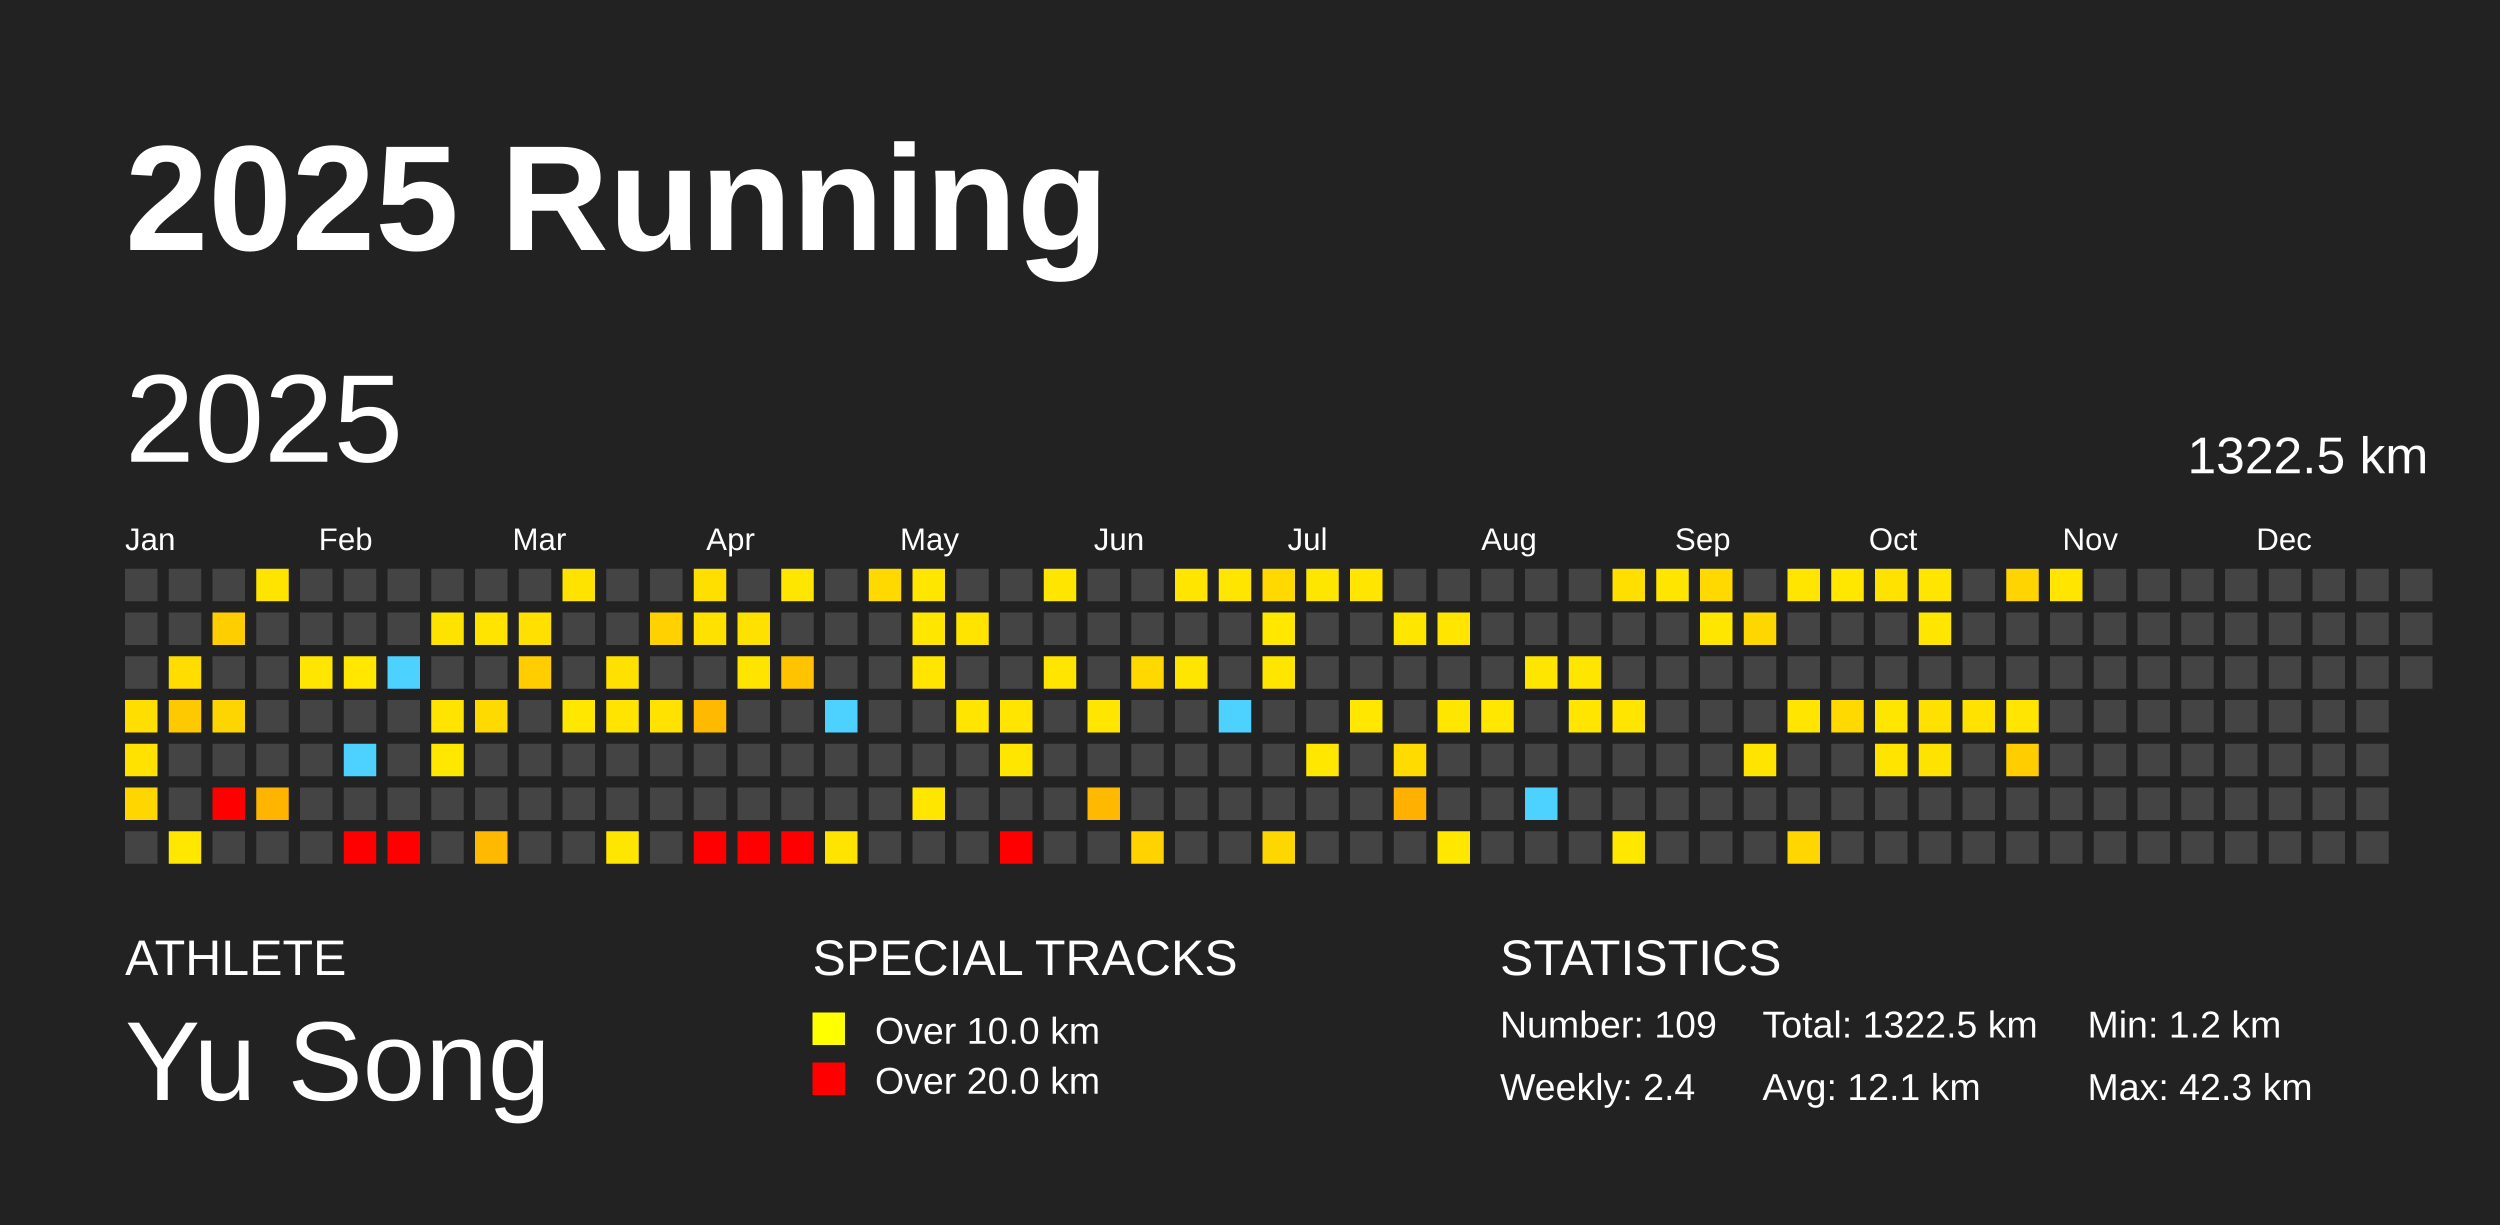
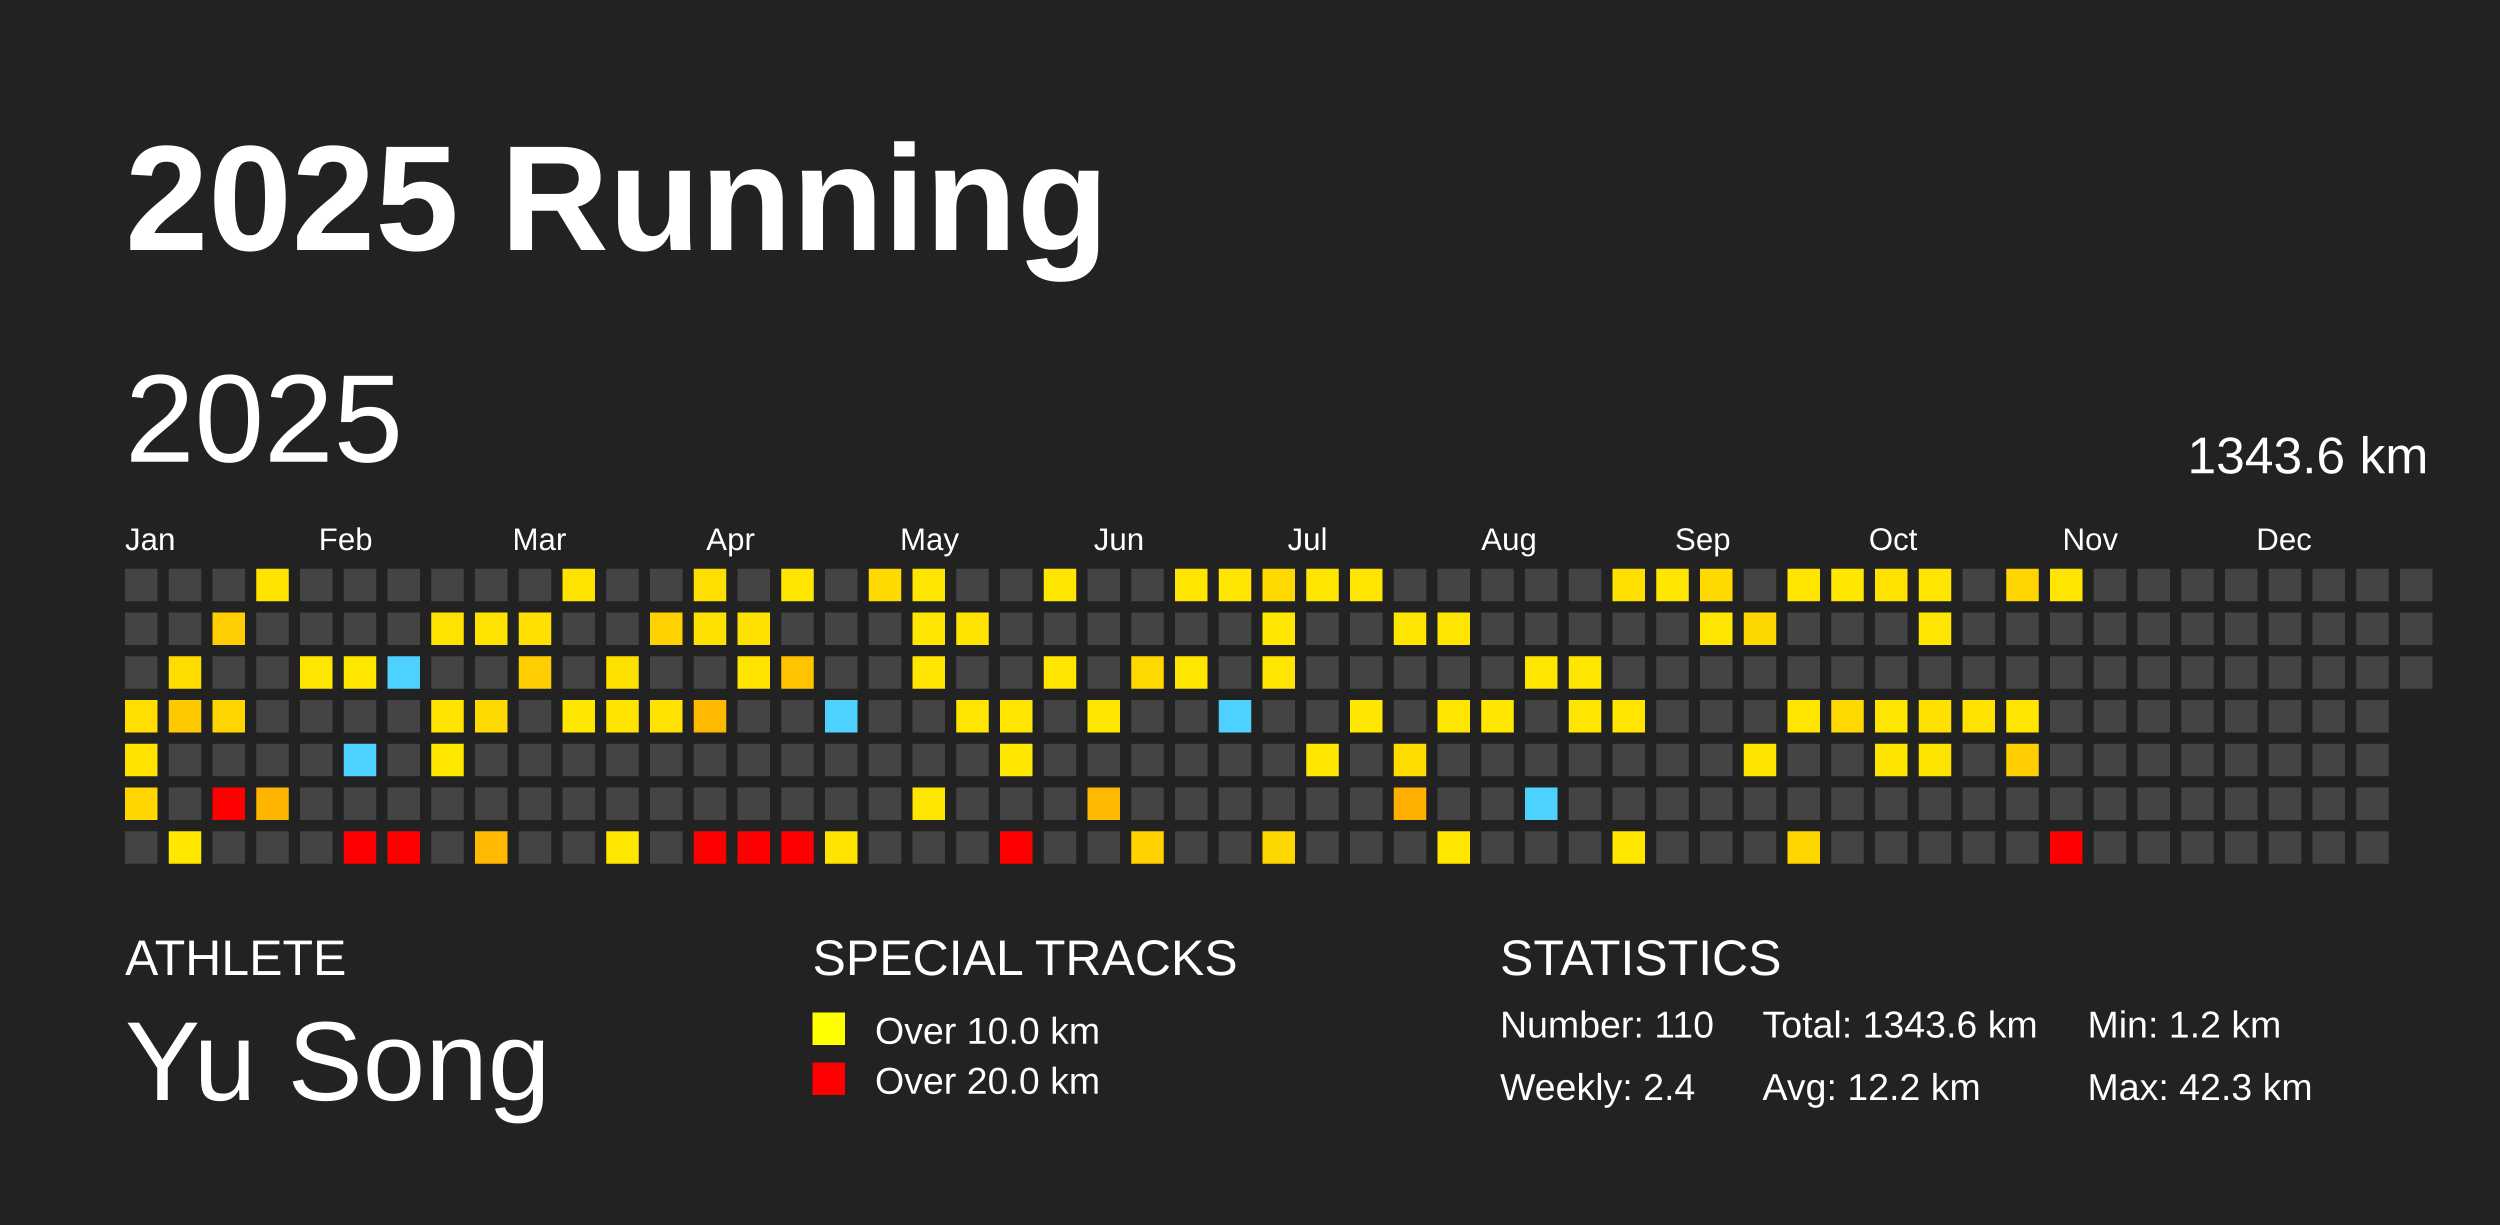
<svg xmlns="http://www.w3.org/2000/svg" baseProfile="full" height="98mm" version="1.1" viewBox="0,0,200,98" width="200mm">
  <defs />
  <rect fill="#222222" height="98" width="200" x="0" y="0" />
  <text fill="#FFFFFF" style="font-size:12px; font-family:Arial; font-weight:bold;" x="10" y="20">2025 Running</text>
  <text fill="#FFFFFF" style="font-size:4px; font-family:Arial" x="10" y="78">ATHLETE</text>
  <text fill="#FFFFFF" style="font-size:9px; font-family:Arial" x="10" y="88">Yu Song</text>
  <text fill="#FFFFFF" style="font-size:4px; font-family:Arial" x="65" y="78">SPECIAL TRACKS</text>
  <rect fill="yellow" height="2.6" width="2.6" x="65" y="81" />
  <text fill="#FFFFFF" style="font-size:3px; font-family:Arial" x="70" y="83.5">Over 10.0 km</text>
  <rect fill="red" height="2.6" width="2.6" x="65" y="85" />
  <text fill="#FFFFFF" style="font-size:3px; font-family:Arial" x="70" y="87.5">Over 20.0 km</text>
  <text fill="#FFFFFF" style="font-size:4px; font-family:Arial" x="120" y="78">STATISTICS</text>
-   <text fill="#FFFFFF" style="font-size:3px; font-family:Arial" x="120" y="83">Number: 109</text>
+   <text fill="#FFFFFF" style="font-size:3px; font-family:Arial" x="120" y="83">Number: 110</text>
  <text fill="#FFFFFF" style="font-size:3px; font-family:Arial" x="120" y="88">Weekly: 2.4</text>
-   <text fill="#FFFFFF" style="font-size:3px; font-family:Arial" x="141" y="83">Total: 1322.5 km</text>
-   <text fill="#FFFFFF" style="font-size:3px; font-family:Arial" x="141" y="88">Avg: 12.1 km</text>
+   <text fill="#FFFFFF" style="font-size:3px; font-family:Arial" x="141" y="83">Total: 1343.6 km</text>
+   <text fill="#FFFFFF" style="font-size:3px; font-family:Arial" x="141" y="88">Avg: 12.2 km</text>
  <text fill="#FFFFFF" style="font-size:3px; font-family:Arial" x="167" y="83">Min: 1.2 km</text>
  <text fill="#FFFFFF" style="font-size:3px; font-family:Arial" x="167" y="88">Max: 42.3 km</text>
  <text dominant-baseline="hanging" fill="#FFFFFF" style="font-size:10.0px; font-family:Arial;" x="10" y="30">2025</text>
-   <text dominant-baseline="hanging" fill="#FFFFFF" style="font-size:4.125px; font-family:Arial;" x="175" y="35">1322.5 km</text>
+   <text dominant-baseline="hanging" fill="#FFFFFF" style="font-size:4.125px; font-family:Arial;" x="175" y="35">1343.6 km</text>
  <text fill="#FFFFFF" style="font-size:2.5px; font-family:Arial" x="10.0" y="44">Jan</text>
  <text fill="#FFFFFF" style="font-size:2.5px; font-family:Arial" x="25.5" y="44">Feb</text>
  <text fill="#FFFFFF" style="font-size:2.5px; font-family:Arial" x="41.0" y="44">Mar</text>
  <text fill="#FFFFFF" style="font-size:2.5px; font-family:Arial" x="56.5" y="44">Apr</text>
  <text fill="#FFFFFF" style="font-size:2.5px; font-family:Arial" x="72.0" y="44">May</text>
  <text fill="#FFFFFF" style="font-size:2.5px; font-family:Arial" x="87.5" y="44">Jun</text>
  <text fill="#FFFFFF" style="font-size:2.5px; font-family:Arial" x="103.0" y="44">Jul</text>
  <text fill="#FFFFFF" style="font-size:2.5px; font-family:Arial" x="118.5" y="44">Aug</text>
  <text fill="#FFFFFF" style="font-size:2.5px; font-family:Arial" x="134.0" y="44">Sep</text>
  <text fill="#FFFFFF" style="font-size:2.5px; font-family:Arial" x="149.5" y="44">Oct</text>
  <text fill="#FFFFFF" style="font-size:2.5px; font-family:Arial" x="165.0" y="44">Nov</text>
  <text fill="#FFFFFF" style="font-size:2.5px; font-family:Arial" x="180.5" y="44">Dec</text>
  <rect fill="#444444" height="2.6" width="2.6" x="10.0" y="45.5" />
  <rect fill="#444444" height="2.6" width="2.6" x="10.0" y="49.0" />
  <rect fill="#444444" height="2.6" width="2.6" x="10.0" y="52.5" />
  <rect fill="#ffde00" height="2.6" width="2.6" x="10.0" y="56.0" />
  <rect fill="#ffe200" height="2.6" width="2.6" x="10.0" y="59.5" />
  <rect fill="#ffd600" height="2.6" width="2.6" x="10.0" y="63.0" />
  <rect fill="#444444" height="2.6" width="2.6" x="10.0" y="66.5" />
  <rect fill="#444444" height="2.6" width="2.6" x="13.5" y="45.5" />
  <rect fill="#444444" height="2.6" width="2.6" x="13.5" y="49.0" />
  <rect fill="#ffdd00" height="2.6" width="2.6" x="13.5" y="52.5" />
  <rect fill="#ffc900" height="2.6" width="2.6" x="13.5" y="56.0" />
  <rect fill="#444444" height="2.6" width="2.6" x="13.5" y="59.5" />
  <rect fill="#444444" height="2.6" width="2.6" x="13.5" y="63.0" />
  <rect fill="#ffe700" height="2.6" width="2.6" x="13.5" y="66.5" />
  <rect fill="#444444" height="2.6" width="2.6" x="17.0" y="45.5" />
  <rect fill="#ffce00" height="2.6" width="2.6" x="17.0" y="49.0" />
  <rect fill="#444444" height="2.6" width="2.6" x="17.0" y="52.5" />
  <rect fill="#ffd500" height="2.6" width="2.6" x="17.0" y="56.0" />
  <rect fill="#444444" height="2.6" width="2.6" x="17.0" y="59.5" />
  <rect fill="red" height="2.6" width="2.6" x="17.0" y="63.0" />
  <rect fill="#444444" height="2.6" width="2.6" x="17.0" y="66.5" />
  <rect fill="#ffe400" height="2.6" width="2.6" x="20.5" y="45.5" />
  <rect fill="#444444" height="2.6" width="2.6" x="20.5" y="49.0" />
  <rect fill="#444444" height="2.6" width="2.6" x="20.5" y="52.5" />
  <rect fill="#444444" height="2.6" width="2.6" x="20.5" y="56.0" />
  <rect fill="#444444" height="2.6" width="2.6" x="20.5" y="59.5" />
  <rect fill="#ffb500" height="2.6" width="2.6" x="20.5" y="63.0" />
  <rect fill="#444444" height="2.6" width="2.6" x="20.5" y="66.5" />
  <rect fill="#444444" height="2.6" width="2.6" x="24.0" y="45.5" />
  <rect fill="#444444" height="2.6" width="2.6" x="24.0" y="49.0" />
  <rect fill="#ffe600" height="2.6" width="2.6" x="24.0" y="52.5" />
  <rect fill="#444444" height="2.6" width="2.6" x="24.0" y="56.0" />
  <rect fill="#444444" height="2.6" width="2.6" x="24.0" y="59.5" />
  <rect fill="#444444" height="2.6" width="2.6" x="24.0" y="63.0" />
  <rect fill="#444444" height="2.6" width="2.6" x="24.0" y="66.5" />
  <rect fill="#444444" height="2.6" width="2.6" x="27.5" y="45.5" />
  <rect fill="#444444" height="2.6" width="2.6" x="27.5" y="49.0" />
  <rect fill="#ffe700" height="2.6" width="2.6" x="27.5" y="52.5" />
  <rect fill="#444444" height="2.6" width="2.6" x="27.5" y="56.0" />
  <rect fill="#4dd2ff" height="2.6" width="2.6" x="27.5" y="59.5" />
  <rect fill="#444444" height="2.6" width="2.6" x="27.5" y="63.0" />
  <rect fill="red" height="2.6" width="2.6" x="27.5" y="66.5" />
  <rect fill="#444444" height="2.6" width="2.6" x="31.0" y="45.5" />
  <rect fill="#444444" height="2.6" width="2.6" x="31.0" y="49.0" />
  <rect fill="#4dd2ff" height="2.6" width="2.6" x="31.0" y="52.5" />
  <rect fill="#444444" height="2.6" width="2.6" x="31.0" y="56.0" />
  <rect fill="#444444" height="2.6" width="2.6" x="31.0" y="59.5" />
  <rect fill="#444444" height="2.6" width="2.6" x="31.0" y="63.0" />
  <rect fill="red" height="2.6" width="2.6" x="31.0" y="66.5" />
  <rect fill="#444444" height="2.6" width="2.6" x="34.5" y="45.5" />
  <rect fill="#ffe300" height="2.6" width="2.6" x="34.5" y="49.0" />
  <rect fill="#444444" height="2.6" width="2.6" x="34.5" y="52.5" />
  <rect fill="#ffe400" height="2.6" width="2.6" x="34.5" y="56.0" />
  <rect fill="#ffe700" height="2.6" width="2.6" x="34.5" y="59.5" />
  <rect fill="#444444" height="2.6" width="2.6" x="34.5" y="63.0" />
  <rect fill="#444444" height="2.6" width="2.6" x="34.5" y="66.5" />
  <rect fill="#444444" height="2.6" width="2.6" x="38.0" y="45.5" />
  <rect fill="#ffe400" height="2.6" width="2.6" x="38.0" y="49.0" />
  <rect fill="#444444" height="2.6" width="2.6" x="38.0" y="52.5" />
  <rect fill="#ffda00" height="2.6" width="2.6" x="38.0" y="56.0" />
  <rect fill="#444444" height="2.6" width="2.6" x="38.0" y="59.5" />
  <rect fill="#444444" height="2.6" width="2.6" x="38.0" y="63.0" />
  <rect fill="#ffb900" height="2.6" width="2.6" x="38.0" y="66.5" />
  <rect fill="#444444" height="2.6" width="2.6" x="41.5" y="45.5" />
  <rect fill="#ffe000" height="2.6" width="2.6" x="41.5" y="49.0" />
  <rect fill="#ffcd00" height="2.6" width="2.6" x="41.5" y="52.5" />
  <rect fill="#444444" height="2.6" width="2.6" x="41.5" y="56.0" />
  <rect fill="#444444" height="2.6" width="2.6" x="41.5" y="59.5" />
  <rect fill="#444444" height="2.6" width="2.6" x="41.5" y="63.0" />
  <rect fill="#444444" height="2.6" width="2.6" x="41.5" y="66.5" />
  <rect fill="#ffe300" height="2.6" width="2.6" x="45.0" y="45.5" />
  <rect fill="#444444" height="2.6" width="2.6" x="45.0" y="49.0" />
  <rect fill="#444444" height="2.6" width="2.6" x="45.0" y="52.5" />
  <rect fill="#ffe700" height="2.6" width="2.6" x="45.0" y="56.0" />
  <rect fill="#444444" height="2.6" width="2.6" x="45.0" y="59.5" />
  <rect fill="#444444" height="2.6" width="2.6" x="45.0" y="63.0" />
  <rect fill="#444444" height="2.6" width="2.6" x="45.0" y="66.5" />
  <rect fill="#444444" height="2.6" width="2.6" x="48.5" y="45.5" />
  <rect fill="#444444" height="2.6" width="2.6" x="48.5" y="49.0" />
  <rect fill="#ffe100" height="2.6" width="2.6" x="48.5" y="52.5" />
  <rect fill="#ffe400" height="2.6" width="2.6" x="48.5" y="56.0" />
  <rect fill="#444444" height="2.6" width="2.6" x="48.5" y="59.5" />
  <rect fill="#444444" height="2.6" width="2.6" x="48.5" y="63.0" />
  <rect fill="#ffe600" height="2.6" width="2.6" x="48.5" y="66.5" />
  <rect fill="#444444" height="2.6" width="2.6" x="52.0" y="45.5" />
  <rect fill="#ffd100" height="2.6" width="2.6" x="52.0" y="49.0" />
  <rect fill="#444444" height="2.6" width="2.6" x="52.0" y="52.5" />
  <rect fill="#ffe200" height="2.6" width="2.6" x="52.0" y="56.0" />
  <rect fill="#444444" height="2.6" width="2.6" x="52.0" y="59.5" />
  <rect fill="#444444" height="2.6" width="2.6" x="52.0" y="63.0" />
  <rect fill="#444444" height="2.6" width="2.6" x="52.0" y="66.5" />
  <rect fill="#ffdf00" height="2.6" width="2.6" x="55.5" y="45.5" />
  <rect fill="#ffe100" height="2.6" width="2.6" x="55.5" y="49.0" />
  <rect fill="#444444" height="2.6" width="2.6" x="55.5" y="52.5" />
  <rect fill="#ffba00" height="2.6" width="2.6" x="55.5" y="56.0" />
  <rect fill="#444444" height="2.6" width="2.6" x="55.5" y="59.5" />
  <rect fill="#444444" height="2.6" width="2.6" x="55.5" y="63.0" />
  <rect fill="red" height="2.6" width="2.6" x="55.5" y="66.5" />
  <rect fill="#444444" height="2.6" width="2.6" x="59.0" y="45.5" />
  <rect fill="#ffe100" height="2.6" width="2.6" x="59.0" y="49.0" />
  <rect fill="#ffe400" height="2.6" width="2.6" x="59.0" y="52.5" />
  <rect fill="#444444" height="2.6" width="2.6" x="59.0" y="56.0" />
  <rect fill="#444444" height="2.6" width="2.6" x="59.0" y="59.5" />
  <rect fill="#444444" height="2.6" width="2.6" x="59.0" y="63.0" />
  <rect fill="red" height="2.6" width="2.6" x="59.0" y="66.5" />
  <rect fill="#ffe600" height="2.6" width="2.6" x="62.5" y="45.5" />
  <rect fill="#444444" height="2.6" width="2.6" x="62.5" y="49.0" />
  <rect fill="#ffc300" height="2.6" width="2.6" x="62.5" y="52.5" />
  <rect fill="#444444" height="2.6" width="2.6" x="62.5" y="56.0" />
  <rect fill="#444444" height="2.6" width="2.6" x="62.5" y="59.5" />
  <rect fill="#444444" height="2.6" width="2.6" x="62.5" y="63.0" />
  <rect fill="red" height="2.6" width="2.6" x="62.5" y="66.5" />
  <rect fill="#444444" height="2.6" width="2.6" x="66.0" y="45.5" />
  <rect fill="#444444" height="2.6" width="2.6" x="66.0" y="49.0" />
  <rect fill="#444444" height="2.6" width="2.6" x="66.0" y="52.5" />
  <rect fill="#4dd2ff" height="2.6" width="2.6" x="66.0" y="56.0" />
  <rect fill="#444444" height="2.6" width="2.6" x="66.0" y="59.5" />
  <rect fill="#444444" height="2.6" width="2.6" x="66.0" y="63.0" />
  <rect fill="#ffe400" height="2.6" width="2.6" x="66.0" y="66.5" />
  <rect fill="#ffd900" height="2.6" width="2.6" x="69.5" y="45.5" />
  <rect fill="#444444" height="2.6" width="2.6" x="69.5" y="49.0" />
  <rect fill="#444444" height="2.6" width="2.6" x="69.5" y="52.5" />
  <rect fill="#444444" height="2.6" width="2.6" x="69.5" y="56.0" />
  <rect fill="#444444" height="2.6" width="2.6" x="69.5" y="59.5" />
  <rect fill="#444444" height="2.6" width="2.6" x="69.5" y="63.0" />
  <rect fill="#444444" height="2.6" width="2.6" x="69.5" y="66.5" />
  <rect fill="#ffe600" height="2.6" width="2.6" x="73.0" y="45.5" />
  <rect fill="#ffe600" height="2.6" width="2.6" x="73.0" y="49.0" />
  <rect fill="#ffe500" height="2.6" width="2.6" x="73.0" y="52.5" />
  <rect fill="#444444" height="2.6" width="2.6" x="73.0" y="56.0" />
  <rect fill="#444444" height="2.6" width="2.6" x="73.0" y="59.5" />
  <rect fill="#ffe600" height="2.6" width="2.6" x="73.0" y="63.0" />
  <rect fill="#444444" height="2.6" width="2.6" x="73.0" y="66.5" />
  <rect fill="#444444" height="2.6" width="2.6" x="76.5" y="45.5" />
  <rect fill="#ffe400" height="2.6" width="2.6" x="76.5" y="49.0" />
  <rect fill="#444444" height="2.6" width="2.6" x="76.5" y="52.5" />
  <rect fill="#ffe500" height="2.6" width="2.6" x="76.5" y="56.0" />
  <rect fill="#444444" height="2.6" width="2.6" x="76.5" y="59.5" />
  <rect fill="#444444" height="2.6" width="2.6" x="76.5" y="63.0" />
  <rect fill="#444444" height="2.6" width="2.6" x="76.5" y="66.5" />
  <rect fill="#444444" height="2.6" width="2.6" x="80.0" y="45.5" />
  <rect fill="#444444" height="2.6" width="2.6" x="80.0" y="49.0" />
  <rect fill="#444444" height="2.6" width="2.6" x="80.0" y="52.5" />
  <rect fill="#ffe500" height="2.6" width="2.6" x="80.0" y="56.0" />
  <rect fill="#ffe600" height="2.6" width="2.6" x="80.0" y="59.5" />
  <rect fill="#444444" height="2.6" width="2.6" x="80.0" y="63.0" />
  <rect fill="red" height="2.6" width="2.6" x="80.0" y="66.5" />
  <rect fill="#ffe600" height="2.6" width="2.6" x="83.5" y="45.5" />
  <rect fill="#444444" height="2.6" width="2.6" x="83.5" y="49.0" />
  <rect fill="#ffe500" height="2.6" width="2.6" x="83.5" y="52.5" />
  <rect fill="#444444" height="2.6" width="2.6" x="83.5" y="56.0" />
  <rect fill="#444444" height="2.6" width="2.6" x="83.5" y="59.5" />
  <rect fill="#444444" height="2.6" width="2.6" x="83.5" y="63.0" />
  <rect fill="#444444" height="2.6" width="2.6" x="83.5" y="66.5" />
  <rect fill="#444444" height="2.6" width="2.6" x="87.0" y="45.5" />
  <rect fill="#444444" height="2.6" width="2.6" x="87.0" y="49.0" />
  <rect fill="#444444" height="2.6" width="2.6" x="87.0" y="52.5" />
  <rect fill="#ffe600" height="2.6" width="2.6" x="87.0" y="56.0" />
  <rect fill="#444444" height="2.6" width="2.6" x="87.0" y="59.5" />
  <rect fill="#ffb900" height="2.6" width="2.6" x="87.0" y="63.0" />
  <rect fill="#444444" height="2.6" width="2.6" x="87.0" y="66.5" />
  <rect fill="#444444" height="2.6" width="2.6" x="90.5" y="45.5" />
  <rect fill="#444444" height="2.6" width="2.6" x="90.5" y="49.0" />
  <rect fill="#ffd800" height="2.6" width="2.6" x="90.5" y="52.5" />
  <rect fill="#444444" height="2.6" width="2.6" x="90.5" y="56.0" />
  <rect fill="#444444" height="2.6" width="2.6" x="90.5" y="59.5" />
  <rect fill="#444444" height="2.6" width="2.6" x="90.5" y="63.0" />
  <rect fill="#ffd200" height="2.6" width="2.6" x="90.5" y="66.5" />
  <rect fill="#ffe500" height="2.6" width="2.6" x="94.0" y="45.5" />
  <rect fill="#444444" height="2.6" width="2.6" x="94.0" y="49.0" />
  <rect fill="#ffe600" height="2.6" width="2.6" x="94.0" y="52.5" />
  <rect fill="#444444" height="2.6" width="2.6" x="94.0" y="56.0" />
  <rect fill="#444444" height="2.6" width="2.6" x="94.0" y="59.5" />
  <rect fill="#444444" height="2.6" width="2.6" x="94.0" y="63.0" />
  <rect fill="#444444" height="2.6" width="2.6" x="94.0" y="66.5" />
  <rect fill="#ffe500" height="2.6" width="2.6" x="97.5" y="45.5" />
  <rect fill="#444444" height="2.6" width="2.6" x="97.5" y="49.0" />
  <rect fill="#444444" height="2.6" width="2.6" x="97.5" y="52.5" />
  <rect fill="#4dd2ff" height="2.6" width="2.6" x="97.5" y="56.0" />
  <rect fill="#444444" height="2.6" width="2.6" x="97.5" y="59.5" />
  <rect fill="#444444" height="2.6" width="2.6" x="97.5" y="63.0" />
  <rect fill="#444444" height="2.6" width="2.6" x="97.5" y="66.5" />
  <rect fill="#ffd900" height="2.6" width="2.6" x="101.0" y="45.5" />
  <rect fill="#ffe700" height="2.6" width="2.6" x="101.0" y="49.0" />
  <rect fill="#ffe600" height="2.6" width="2.6" x="101.0" y="52.5" />
  <rect fill="#444444" height="2.6" width="2.6" x="101.0" y="56.0" />
  <rect fill="#444444" height="2.6" width="2.6" x="101.0" y="59.5" />
  <rect fill="#444444" height="2.6" width="2.6" x="101.0" y="63.0" />
  <rect fill="#ffd700" height="2.6" width="2.6" x="101.0" y="66.5" />
  <rect fill="#ffe600" height="2.6" width="2.6" x="104.5" y="45.5" />
  <rect fill="#444444" height="2.6" width="2.6" x="104.5" y="49.0" />
  <rect fill="#444444" height="2.6" width="2.6" x="104.5" y="52.5" />
  <rect fill="#444444" height="2.6" width="2.6" x="104.5" y="56.0" />
  <rect fill="#ffe700" height="2.6" width="2.6" x="104.5" y="59.5" />
  <rect fill="#444444" height="2.6" width="2.6" x="104.5" y="63.0" />
  <rect fill="#444444" height="2.6" width="2.6" x="104.5" y="66.5" />
  <rect fill="#ffe500" height="2.6" width="2.6" x="108.0" y="45.5" />
  <rect fill="#444444" height="2.6" width="2.6" x="108.0" y="49.0" />
  <rect fill="#444444" height="2.6" width="2.6" x="108.0" y="52.5" />
  <rect fill="#ffe700" height="2.6" width="2.6" x="108.0" y="56.0" />
  <rect fill="#444444" height="2.6" width="2.6" x="108.0" y="59.5" />
  <rect fill="#444444" height="2.6" width="2.6" x="108.0" y="63.0" />
  <rect fill="#444444" height="2.6" width="2.6" x="108.0" y="66.5" />
  <rect fill="#444444" height="2.6" width="2.6" x="111.5" y="45.5" />
  <rect fill="#ffe600" height="2.6" width="2.6" x="111.5" y="49.0" />
  <rect fill="#444444" height="2.6" width="2.6" x="111.5" y="52.5" />
  <rect fill="#444444" height="2.6" width="2.6" x="111.5" y="56.0" />
  <rect fill="#ffdb00" height="2.6" width="2.6" x="111.5" y="59.5" />
  <rect fill="#ffb000" height="2.6" width="2.6" x="111.5" y="63.0" />
  <rect fill="#444444" height="2.6" width="2.6" x="111.5" y="66.5" />
  <rect fill="#444444" height="2.6" width="2.6" x="115.0" y="45.5" />
  <rect fill="#ffe500" height="2.6" width="2.6" x="115.0" y="49.0" />
  <rect fill="#444444" height="2.6" width="2.6" x="115.0" y="52.5" />
  <rect fill="#ffe600" height="2.6" width="2.6" x="115.0" y="56.0" />
  <rect fill="#444444" height="2.6" width="2.6" x="115.0" y="59.5" />
  <rect fill="#444444" height="2.6" width="2.6" x="115.0" y="63.0" />
  <rect fill="#ffe700" height="2.6" width="2.6" x="115.0" y="66.5" />
  <rect fill="#444444" height="2.6" width="2.6" x="118.5" y="45.5" />
  <rect fill="#444444" height="2.6" width="2.6" x="118.5" y="49.0" />
  <rect fill="#444444" height="2.6" width="2.6" x="118.5" y="52.5" />
  <rect fill="#ffe700" height="2.6" width="2.6" x="118.5" y="56.0" />
  <rect fill="#444444" height="2.6" width="2.6" x="118.5" y="59.5" />
  <rect fill="#444444" height="2.6" width="2.6" x="118.5" y="63.0" />
  <rect fill="#444444" height="2.6" width="2.6" x="118.5" y="66.5" />
  <rect fill="#444444" height="2.6" width="2.6" x="122.0" y="45.5" />
  <rect fill="#444444" height="2.6" width="2.6" x="122.0" y="49.0" />
  <rect fill="#ffe600" height="2.6" width="2.6" x="122.0" y="52.5" />
  <rect fill="#444444" height="2.6" width="2.6" x="122.0" y="56.0" />
  <rect fill="#444444" height="2.6" width="2.6" x="122.0" y="59.5" />
  <rect fill="#4dd2ff" height="2.6" width="2.6" x="122.0" y="63.0" />
  <rect fill="#444444" height="2.6" width="2.6" x="122.0" y="66.5" />
  <rect fill="#444444" height="2.6" width="2.6" x="125.5" y="45.5" />
  <rect fill="#444444" height="2.6" width="2.6" x="125.5" y="49.0" />
  <rect fill="#ffe600" height="2.6" width="2.6" x="125.5" y="52.5" />
  <rect fill="#ffe500" height="2.6" width="2.6" x="125.5" y="56.0" />
  <rect fill="#444444" height="2.6" width="2.6" x="125.5" y="59.5" />
  <rect fill="#444444" height="2.6" width="2.6" x="125.5" y="63.0" />
  <rect fill="#444444" height="2.6" width="2.6" x="125.5" y="66.5" />
  <rect fill="#ffdf00" height="2.6" width="2.6" x="129.0" y="45.5" />
  <rect fill="#444444" height="2.6" width="2.6" x="129.0" y="49.0" />
  <rect fill="#444444" height="2.6" width="2.6" x="129.0" y="52.5" />
  <rect fill="#ffe500" height="2.6" width="2.6" x="129.0" y="56.0" />
  <rect fill="#444444" height="2.6" width="2.6" x="129.0" y="59.5" />
  <rect fill="#444444" height="2.6" width="2.6" x="129.0" y="63.0" />
  <rect fill="#ffe700" height="2.6" width="2.6" x="129.0" y="66.5" />
  <rect fill="#ffe600" height="2.6" width="2.6" x="132.5" y="45.5" />
  <rect fill="#444444" height="2.6" width="2.6" x="132.5" y="49.0" />
  <rect fill="#444444" height="2.6" width="2.6" x="132.5" y="52.5" />
  <rect fill="#444444" height="2.6" width="2.6" x="132.5" y="56.0" />
  <rect fill="#444444" height="2.6" width="2.6" x="132.5" y="59.5" />
  <rect fill="#444444" height="2.6" width="2.6" x="132.5" y="63.0" />
  <rect fill="#444444" height="2.6" width="2.6" x="132.5" y="66.5" />
  <rect fill="#ffd900" height="2.6" width="2.6" x="136.0" y="45.5" />
  <rect fill="#ffe600" height="2.6" width="2.6" x="136.0" y="49.0" />
  <rect fill="#444444" height="2.6" width="2.6" x="136.0" y="52.5" />
  <rect fill="#444444" height="2.6" width="2.6" x="136.0" y="56.0" />
  <rect fill="#444444" height="2.6" width="2.6" x="136.0" y="59.5" />
  <rect fill="#444444" height="2.6" width="2.6" x="136.0" y="63.0" />
  <rect fill="#444444" height="2.6" width="2.6" x="136.0" y="66.5" />
  <rect fill="#444444" height="2.6" width="2.6" x="139.5" y="45.5" />
  <rect fill="#ffd700" height="2.6" width="2.6" x="139.5" y="49.0" />
  <rect fill="#444444" height="2.6" width="2.6" x="139.5" y="52.5" />
  <rect fill="#444444" height="2.6" width="2.6" x="139.5" y="56.0" />
  <rect fill="#ffe400" height="2.6" width="2.6" x="139.5" y="59.5" />
  <rect fill="#444444" height="2.6" width="2.6" x="139.5" y="63.0" />
  <rect fill="#444444" height="2.6" width="2.6" x="139.5" y="66.5" />
  <rect fill="#ffe500" height="2.6" width="2.6" x="143.0" y="45.5" />
  <rect fill="#444444" height="2.6" width="2.6" x="143.0" y="49.0" />
  <rect fill="#444444" height="2.6" width="2.6" x="143.0" y="52.5" />
  <rect fill="#ffe500" height="2.6" width="2.6" x="143.0" y="56.0" />
  <rect fill="#444444" height="2.6" width="2.6" x="143.0" y="59.5" />
  <rect fill="#444444" height="2.6" width="2.6" x="143.0" y="63.0" />
  <rect fill="#ffd600" height="2.6" width="2.6" x="143.0" y="66.5" />
  <rect fill="#ffe700" height="2.6" width="2.6" x="146.5" y="45.5" />
  <rect fill="#444444" height="2.6" width="2.6" x="146.5" y="49.0" />
  <rect fill="#444444" height="2.6" width="2.6" x="146.5" y="52.5" />
  <rect fill="#ffd900" height="2.6" width="2.6" x="146.5" y="56.0" />
  <rect fill="#444444" height="2.6" width="2.6" x="146.5" y="59.5" />
  <rect fill="#444444" height="2.6" width="2.6" x="146.5" y="63.0" />
  <rect fill="#444444" height="2.6" width="2.6" x="146.5" y="66.5" />
  <rect fill="#ffe200" height="2.6" width="2.6" x="150.0" y="45.5" />
  <rect fill="#444444" height="2.6" width="2.6" x="150.0" y="49.0" />
  <rect fill="#444444" height="2.6" width="2.6" x="150.0" y="52.5" />
  <rect fill="#ffe600" height="2.6" width="2.6" x="150.0" y="56.0" />
  <rect fill="#ffe400" height="2.6" width="2.6" x="150.0" y="59.5" />
  <rect fill="#444444" height="2.6" width="2.6" x="150.0" y="63.0" />
  <rect fill="#444444" height="2.6" width="2.6" x="150.0" y="66.5" />
  <rect fill="#ffe500" height="2.6" width="2.6" x="153.5" y="45.5" />
  <rect fill="#ffe600" height="2.6" width="2.6" x="153.5" y="49.0" />
  <rect fill="#444444" height="2.6" width="2.6" x="153.5" y="52.5" />
  <rect fill="#ffe100" height="2.6" width="2.6" x="153.5" y="56.0" />
  <rect fill="#ffe300" height="2.6" width="2.6" x="153.5" y="59.5" />
  <rect fill="#444444" height="2.6" width="2.6" x="153.5" y="63.0" />
  <rect fill="#444444" height="2.6" width="2.6" x="153.5" y="66.5" />
  <rect fill="#444444" height="2.6" width="2.6" x="157.0" y="45.5" />
  <rect fill="#444444" height="2.6" width="2.6" x="157.0" y="49.0" />
  <rect fill="#444444" height="2.6" width="2.6" x="157.0" y="52.5" />
  <rect fill="#ffe200" height="2.6" width="2.6" x="157.0" y="56.0" />
  <rect fill="#444444" height="2.6" width="2.6" x="157.0" y="59.5" />
  <rect fill="#444444" height="2.6" width="2.6" x="157.0" y="63.0" />
  <rect fill="#444444" height="2.6" width="2.6" x="157.0" y="66.5" />
  <rect fill="#ffd400" height="2.6" width="2.6" x="160.5" y="45.5" />
  <rect fill="#444444" height="2.6" width="2.6" x="160.5" y="49.0" />
  <rect fill="#444444" height="2.6" width="2.6" x="160.5" y="52.5" />
  <rect fill="#ffe500" height="2.6" width="2.6" x="160.5" y="56.0" />
  <rect fill="#ffcd00" height="2.6" width="2.6" x="160.5" y="59.5" />
  <rect fill="#444444" height="2.6" width="2.6" x="160.5" y="63.0" />
  <rect fill="#444444" height="2.6" width="2.6" x="160.5" y="66.5" />
  <rect fill="#ffe500" height="2.6" width="2.6" x="164.0" y="45.5" />
  <rect fill="#444444" height="2.6" width="2.6" x="164.0" y="49.0" />
  <rect fill="#444444" height="2.6" width="2.6" x="164.0" y="52.5" />
  <rect fill="#444444" height="2.6" width="2.6" x="164.0" y="56.0" />
  <rect fill="#444444" height="2.6" width="2.6" x="164.0" y="59.5" />
  <rect fill="#444444" height="2.6" width="2.6" x="164.0" y="63.0" />
-   <rect fill="#444444" height="2.6" width="2.6" x="164.0" y="66.5" />
+   <rect fill="red" height="2.6" width="2.6" x="164.0" y="66.5" />
  <rect fill="#444444" height="2.6" width="2.6" x="167.5" y="45.5" />
  <rect fill="#444444" height="2.6" width="2.6" x="167.5" y="49.0" />
  <rect fill="#444444" height="2.6" width="2.6" x="167.5" y="52.5" />
  <rect fill="#444444" height="2.6" width="2.6" x="167.5" y="56.0" />
  <rect fill="#444444" height="2.6" width="2.6" x="167.5" y="59.5" />
  <rect fill="#444444" height="2.6" width="2.6" x="167.5" y="63.0" />
  <rect fill="#444444" height="2.6" width="2.6" x="167.5" y="66.5" />
  <rect fill="#444444" height="2.6" width="2.6" x="171.0" y="45.5" />
  <rect fill="#444444" height="2.6" width="2.6" x="171.0" y="49.0" />
  <rect fill="#444444" height="2.6" width="2.6" x="171.0" y="52.5" />
  <rect fill="#444444" height="2.6" width="2.6" x="171.0" y="56.0" />
  <rect fill="#444444" height="2.6" width="2.6" x="171.0" y="59.5" />
  <rect fill="#444444" height="2.6" width="2.6" x="171.0" y="63.0" />
  <rect fill="#444444" height="2.6" width="2.6" x="171.0" y="66.5" />
  <rect fill="#444444" height="2.6" width="2.6" x="174.5" y="45.5" />
  <rect fill="#444444" height="2.6" width="2.6" x="174.5" y="49.0" />
  <rect fill="#444444" height="2.6" width="2.6" x="174.5" y="52.5" />
  <rect fill="#444444" height="2.6" width="2.6" x="174.5" y="56.0" />
  <rect fill="#444444" height="2.6" width="2.6" x="174.5" y="59.5" />
  <rect fill="#444444" height="2.6" width="2.6" x="174.5" y="63.0" />
  <rect fill="#444444" height="2.6" width="2.6" x="174.5" y="66.5" />
  <rect fill="#444444" height="2.6" width="2.6" x="178.0" y="45.5" />
  <rect fill="#444444" height="2.6" width="2.6" x="178.0" y="49.0" />
  <rect fill="#444444" height="2.6" width="2.6" x="178.0" y="52.5" />
  <rect fill="#444444" height="2.6" width="2.6" x="178.0" y="56.0" />
  <rect fill="#444444" height="2.6" width="2.6" x="178.0" y="59.5" />
  <rect fill="#444444" height="2.6" width="2.6" x="178.0" y="63.0" />
  <rect fill="#444444" height="2.6" width="2.6" x="178.0" y="66.5" />
  <rect fill="#444444" height="2.6" width="2.6" x="181.5" y="45.5" />
  <rect fill="#444444" height="2.6" width="2.6" x="181.5" y="49.0" />
  <rect fill="#444444" height="2.6" width="2.6" x="181.5" y="52.5" />
  <rect fill="#444444" height="2.6" width="2.6" x="181.5" y="56.0" />
  <rect fill="#444444" height="2.6" width="2.6" x="181.5" y="59.5" />
  <rect fill="#444444" height="2.6" width="2.6" x="181.5" y="63.0" />
  <rect fill="#444444" height="2.6" width="2.6" x="181.5" y="66.5" />
  <rect fill="#444444" height="2.6" width="2.6" x="185.0" y="45.5" />
  <rect fill="#444444" height="2.6" width="2.6" x="185.0" y="49.0" />
  <rect fill="#444444" height="2.6" width="2.6" x="185.0" y="52.5" />
  <rect fill="#444444" height="2.6" width="2.6" x="185.0" y="56.0" />
  <rect fill="#444444" height="2.6" width="2.6" x="185.0" y="59.5" />
  <rect fill="#444444" height="2.6" width="2.6" x="185.0" y="63.0" />
  <rect fill="#444444" height="2.6" width="2.6" x="185.0" y="66.5" />
  <rect fill="#444444" height="2.6" width="2.6" x="188.5" y="45.5" />
  <rect fill="#444444" height="2.6" width="2.6" x="188.5" y="49.0" />
  <rect fill="#444444" height="2.6" width="2.6" x="188.5" y="52.5" />
  <rect fill="#444444" height="2.6" width="2.6" x="188.5" y="56.0" />
  <rect fill="#444444" height="2.6" width="2.6" x="188.5" y="59.5" />
  <rect fill="#444444" height="2.6" width="2.6" x="188.5" y="63.0" />
  <rect fill="#444444" height="2.6" width="2.6" x="188.5" y="66.5" />
  <rect fill="#444444" height="2.6" width="2.6" x="192.0" y="45.5" />
  <rect fill="#444444" height="2.6" width="2.6" x="192.0" y="49.0" />
  <rect fill="#444444" height="2.6" width="2.6" x="192.0" y="52.5" />
</svg>
